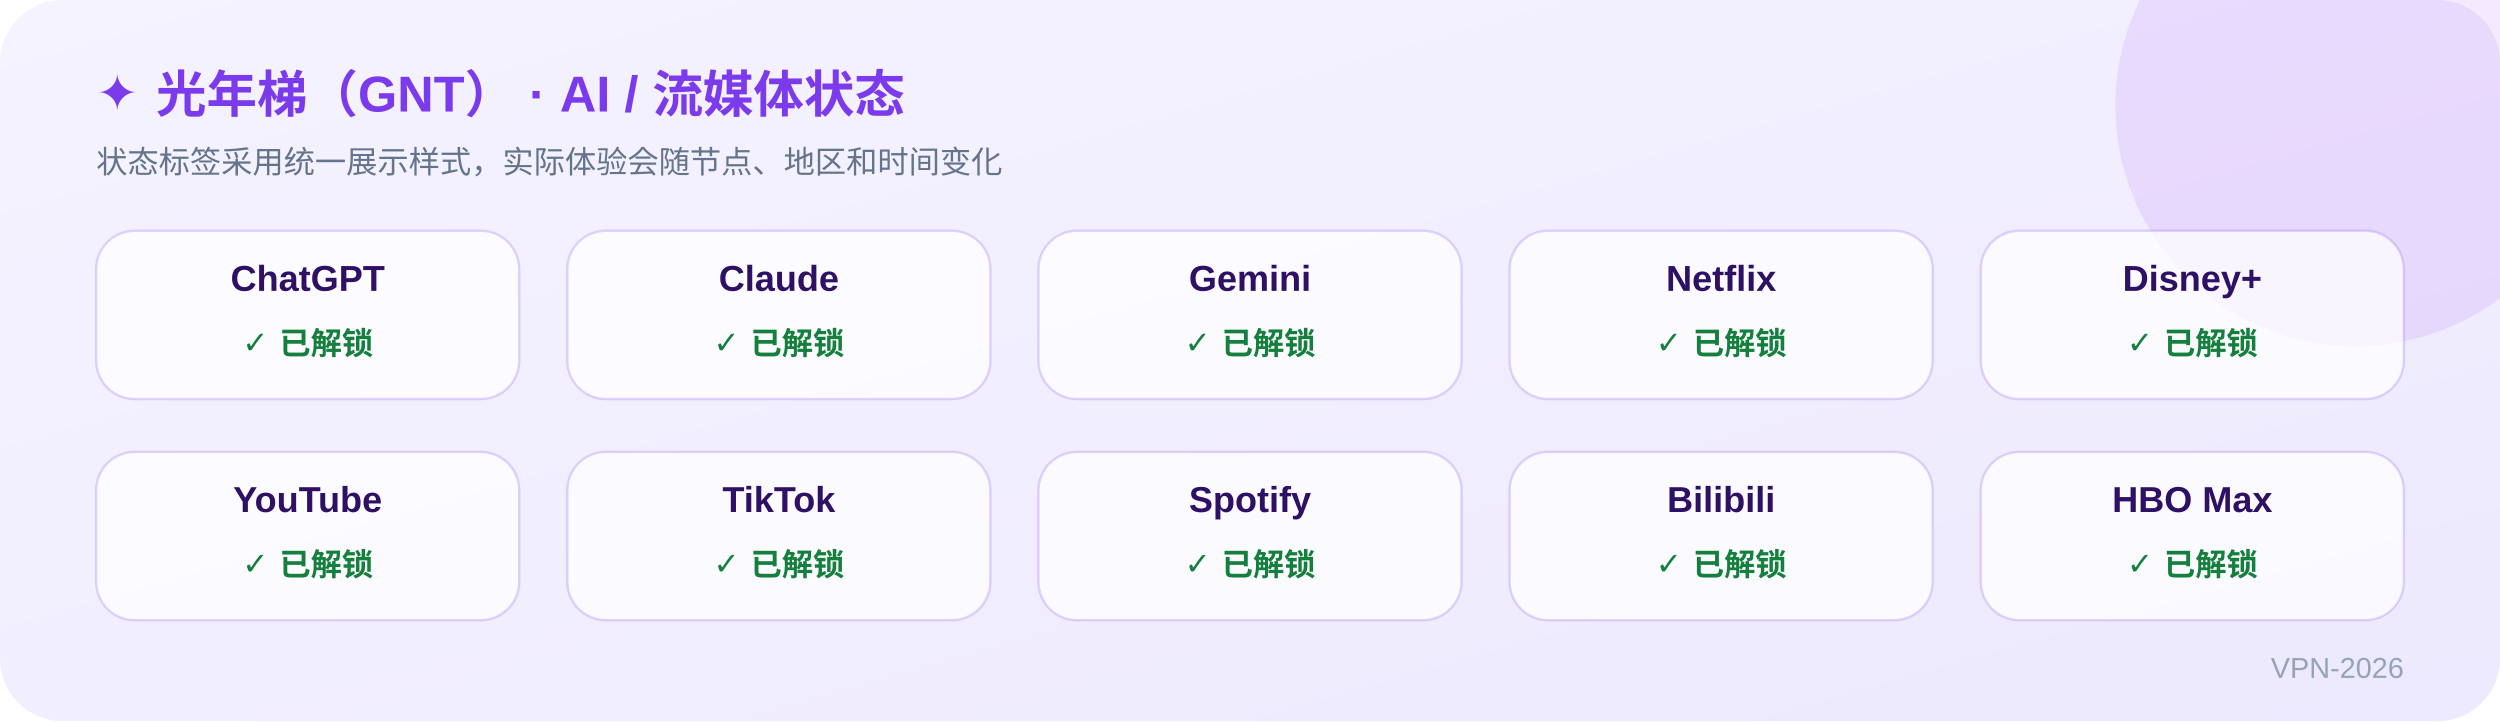
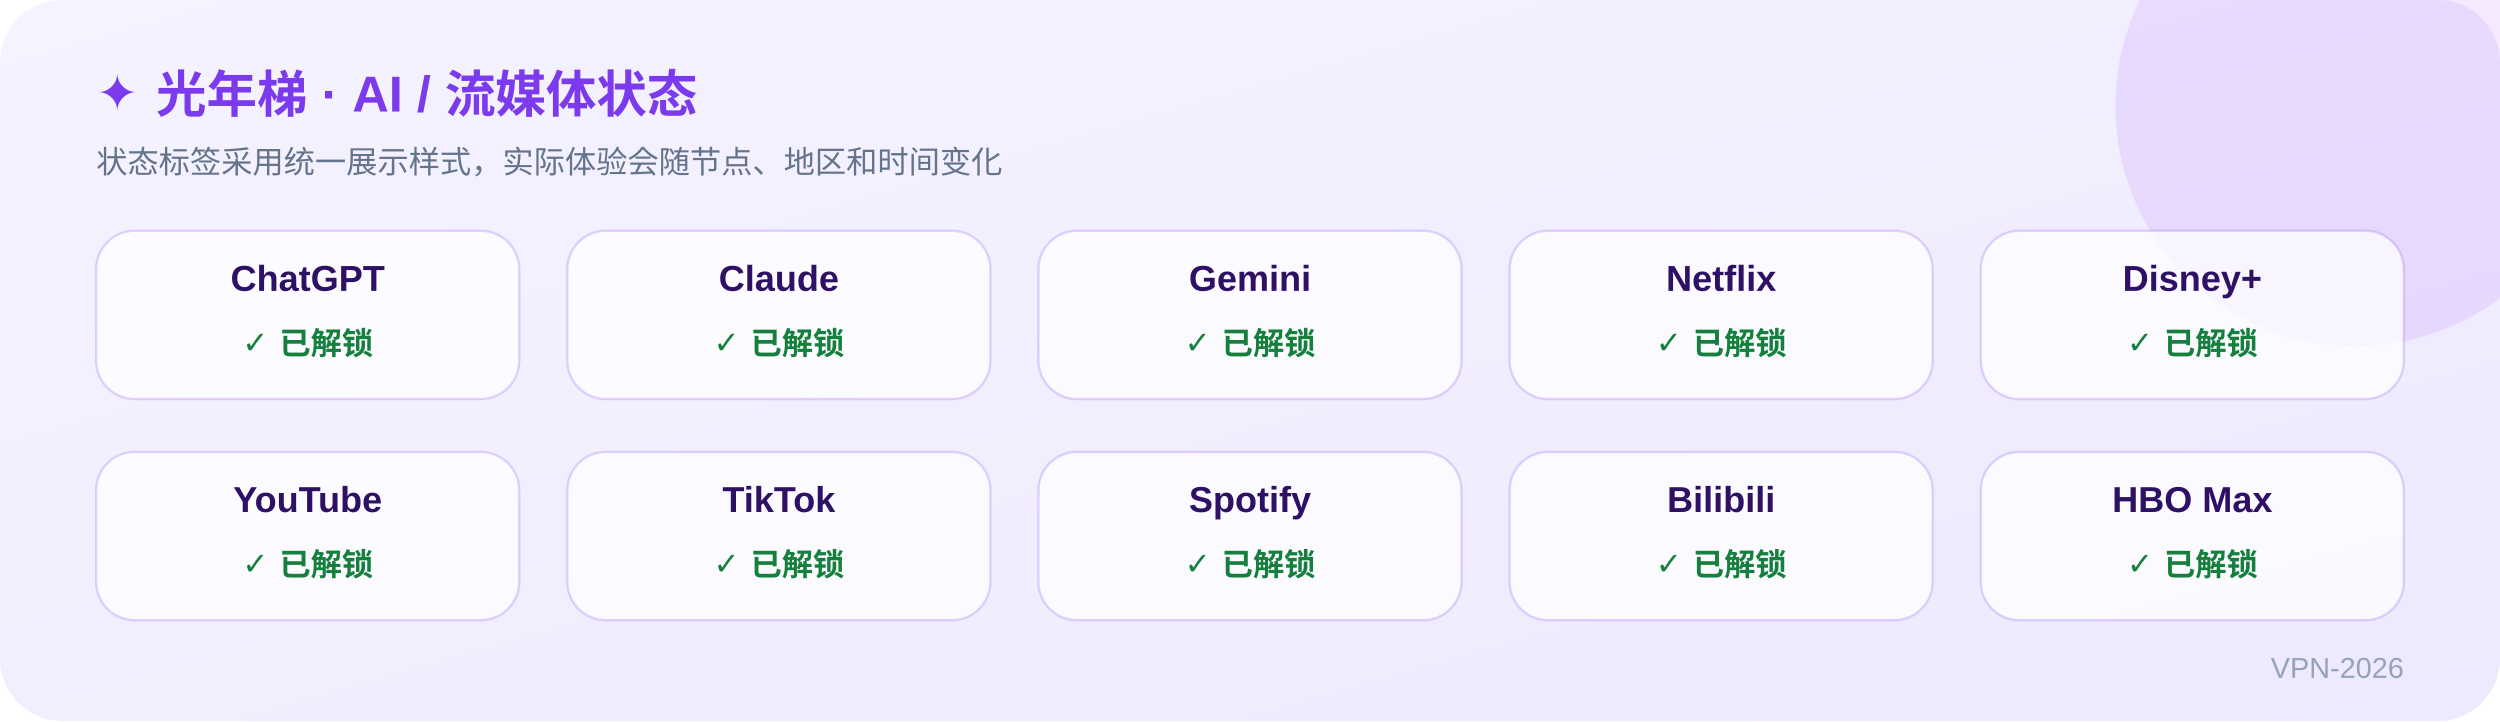
- <svg xmlns="http://www.w3.org/2000/svg" viewBox="0 0 1040 300" role="img" aria-label="光年梯（GNT） AI 与流媒体状态示意图">
+ <svg xmlns="http://www.w3.org/2000/svg" viewBox="0 0 1040 300" role="img" aria-label="光年梯 AI 与流媒体状态示意图">
  <defs>
    <linearGradient id="card" x1="0" y1="0" x2="1" y2="1">
      <stop stop-color="#f5f3ff" />
      <stop offset="1" stop-color="#ede9fe" />
    </linearGradient>
  </defs>
  <rect width="1040" height="300" rx="26" fill="url(#card)" />
  <circle cx="980" cy="44" r="100" fill="#a855f7" opacity=".13" />
-   <text x="40" y="46" fill="#7c3aed" font-family="Arial,'Microsoft YaHei',sans-serif" font-size="21" font-weight="900">✦ 光年梯（GNT） · AI / 流媒体状态</text>
+   <text x="40" y="46" fill="#7c3aed" font-family="Arial,'Microsoft YaHei',sans-serif" font-size="21" font-weight="900">✦ 光年梯 · AI / 流媒体状态</text>
  <text x="40" y="72" fill="#64748b" font-family="Arial,'Microsoft YaHei',sans-serif" font-size="13">状态标签采用统一展示样式，实际体验会随节点、地区和时间变化</text>
  <rect x="40" y="96" width="176" height="70" rx="16" fill="#ffffffbb" stroke="#7c3aed33" />
  <text x="128" y="121" text-anchor="middle" fill="#2e1065" font-family="Arial,'Microsoft YaHei',sans-serif" font-size="15" font-weight="800">ChatGPT</text>
  <text x="128" y="147" text-anchor="middle" fill="#15803d" font-family="Arial,'Microsoft YaHei',sans-serif" font-size="13" font-weight="800">✓ 已解锁</text>
  <rect x="236" y="96" width="176" height="70" rx="16" fill="#ffffffbb" stroke="#7c3aed33" />
  <text x="324" y="121" text-anchor="middle" fill="#2e1065" font-family="Arial,'Microsoft YaHei',sans-serif" font-size="15" font-weight="800">Claude</text>
  <text x="324" y="147" text-anchor="middle" fill="#15803d" font-family="Arial,'Microsoft YaHei',sans-serif" font-size="13" font-weight="800">✓ 已解锁</text>
  <rect x="432" y="96" width="176" height="70" rx="16" fill="#ffffffbb" stroke="#7c3aed33" />
  <text x="520" y="121" text-anchor="middle" fill="#2e1065" font-family="Arial,'Microsoft YaHei',sans-serif" font-size="15" font-weight="800">Gemini</text>
  <text x="520" y="147" text-anchor="middle" fill="#15803d" font-family="Arial,'Microsoft YaHei',sans-serif" font-size="13" font-weight="800">✓ 已解锁</text>
  <rect x="628" y="96" width="176" height="70" rx="16" fill="#ffffffbb" stroke="#7c3aed33" />
  <text x="716" y="121" text-anchor="middle" fill="#2e1065" font-family="Arial,'Microsoft YaHei',sans-serif" font-size="15" font-weight="800">Netflix</text>
  <text x="716" y="147" text-anchor="middle" fill="#15803d" font-family="Arial,'Microsoft YaHei',sans-serif" font-size="13" font-weight="800">✓ 已解锁</text>
  <rect x="824" y="96" width="176" height="70" rx="16" fill="#ffffffbb" stroke="#7c3aed33" />
  <text x="912" y="121" text-anchor="middle" fill="#2e1065" font-family="Arial,'Microsoft YaHei',sans-serif" font-size="15" font-weight="800">Disney+</text>
  <text x="912" y="147" text-anchor="middle" fill="#15803d" font-family="Arial,'Microsoft YaHei',sans-serif" font-size="13" font-weight="800">✓ 已解锁</text>
  <rect x="40" y="188" width="176" height="70" rx="16" fill="#ffffffbb" stroke="#7c3aed33" />
  <text x="128" y="213" text-anchor="middle" fill="#2e1065" font-family="Arial,'Microsoft YaHei',sans-serif" font-size="15" font-weight="800">YouTube</text>
  <text x="128" y="239" text-anchor="middle" fill="#15803d" font-family="Arial,'Microsoft YaHei',sans-serif" font-size="13" font-weight="800">✓ 已解锁</text>
  <rect x="236" y="188" width="176" height="70" rx="16" fill="#ffffffbb" stroke="#7c3aed33" />
  <text x="324" y="213" text-anchor="middle" fill="#2e1065" font-family="Arial,'Microsoft YaHei',sans-serif" font-size="15" font-weight="800">TikTok</text>
  <text x="324" y="239" text-anchor="middle" fill="#15803d" font-family="Arial,'Microsoft YaHei',sans-serif" font-size="13" font-weight="800">✓ 已解锁</text>
  <rect x="432" y="188" width="176" height="70" rx="16" fill="#ffffffbb" stroke="#7c3aed33" />
  <text x="520" y="213" text-anchor="middle" fill="#2e1065" font-family="Arial,'Microsoft YaHei',sans-serif" font-size="15" font-weight="800">Spotify</text>
  <text x="520" y="239" text-anchor="middle" fill="#15803d" font-family="Arial,'Microsoft YaHei',sans-serif" font-size="13" font-weight="800">✓ 已解锁</text>
  <rect x="628" y="188" width="176" height="70" rx="16" fill="#ffffffbb" stroke="#7c3aed33" />
  <text x="716" y="213" text-anchor="middle" fill="#2e1065" font-family="Arial,'Microsoft YaHei',sans-serif" font-size="15" font-weight="800">Bilibili</text>
  <text x="716" y="239" text-anchor="middle" fill="#15803d" font-family="Arial,'Microsoft YaHei',sans-serif" font-size="13" font-weight="800">✓ 已解锁</text>
  <rect x="824" y="188" width="176" height="70" rx="16" fill="#ffffffbb" stroke="#7c3aed33" />
  <text x="912" y="213" text-anchor="middle" fill="#2e1065" font-family="Arial,'Microsoft YaHei',sans-serif" font-size="15" font-weight="800">HBO Max</text>
  <text x="912" y="239" text-anchor="middle" fill="#15803d" font-family="Arial,'Microsoft YaHei',sans-serif" font-size="13" font-weight="800">✓ 已解锁</text>
  <text x="1000" y="282" text-anchor="end" fill="#94a3b8" font-family="Arial,sans-serif" font-size="12">VPN-2026</text>
</svg>
